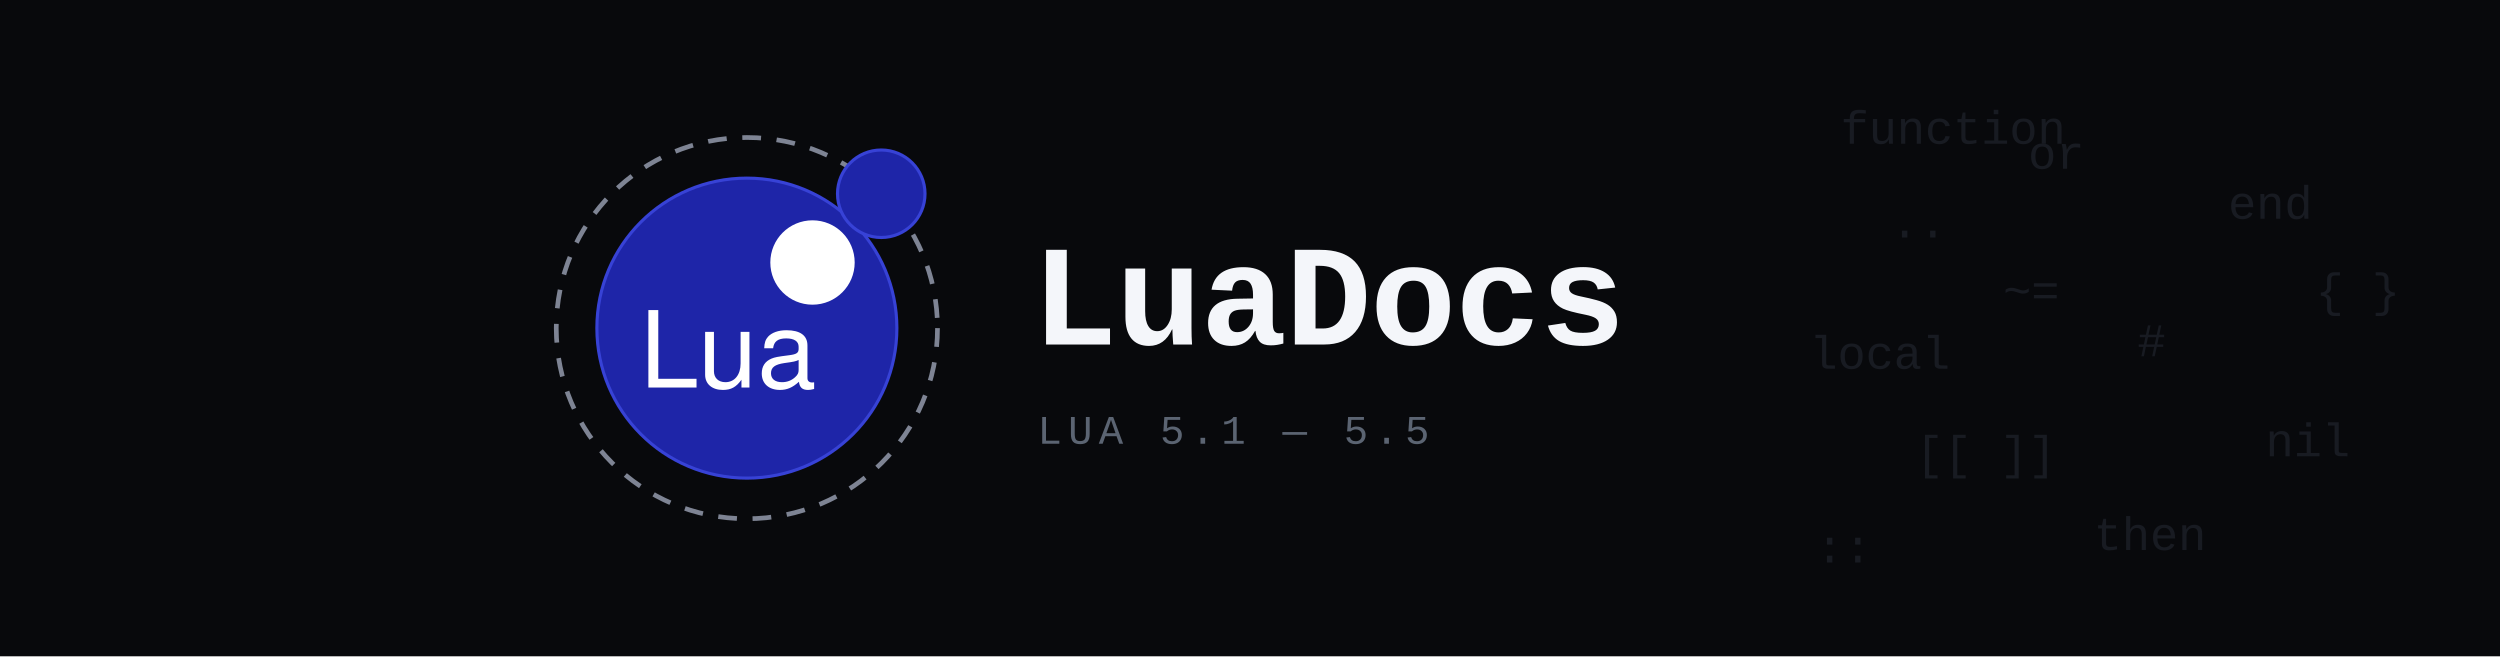
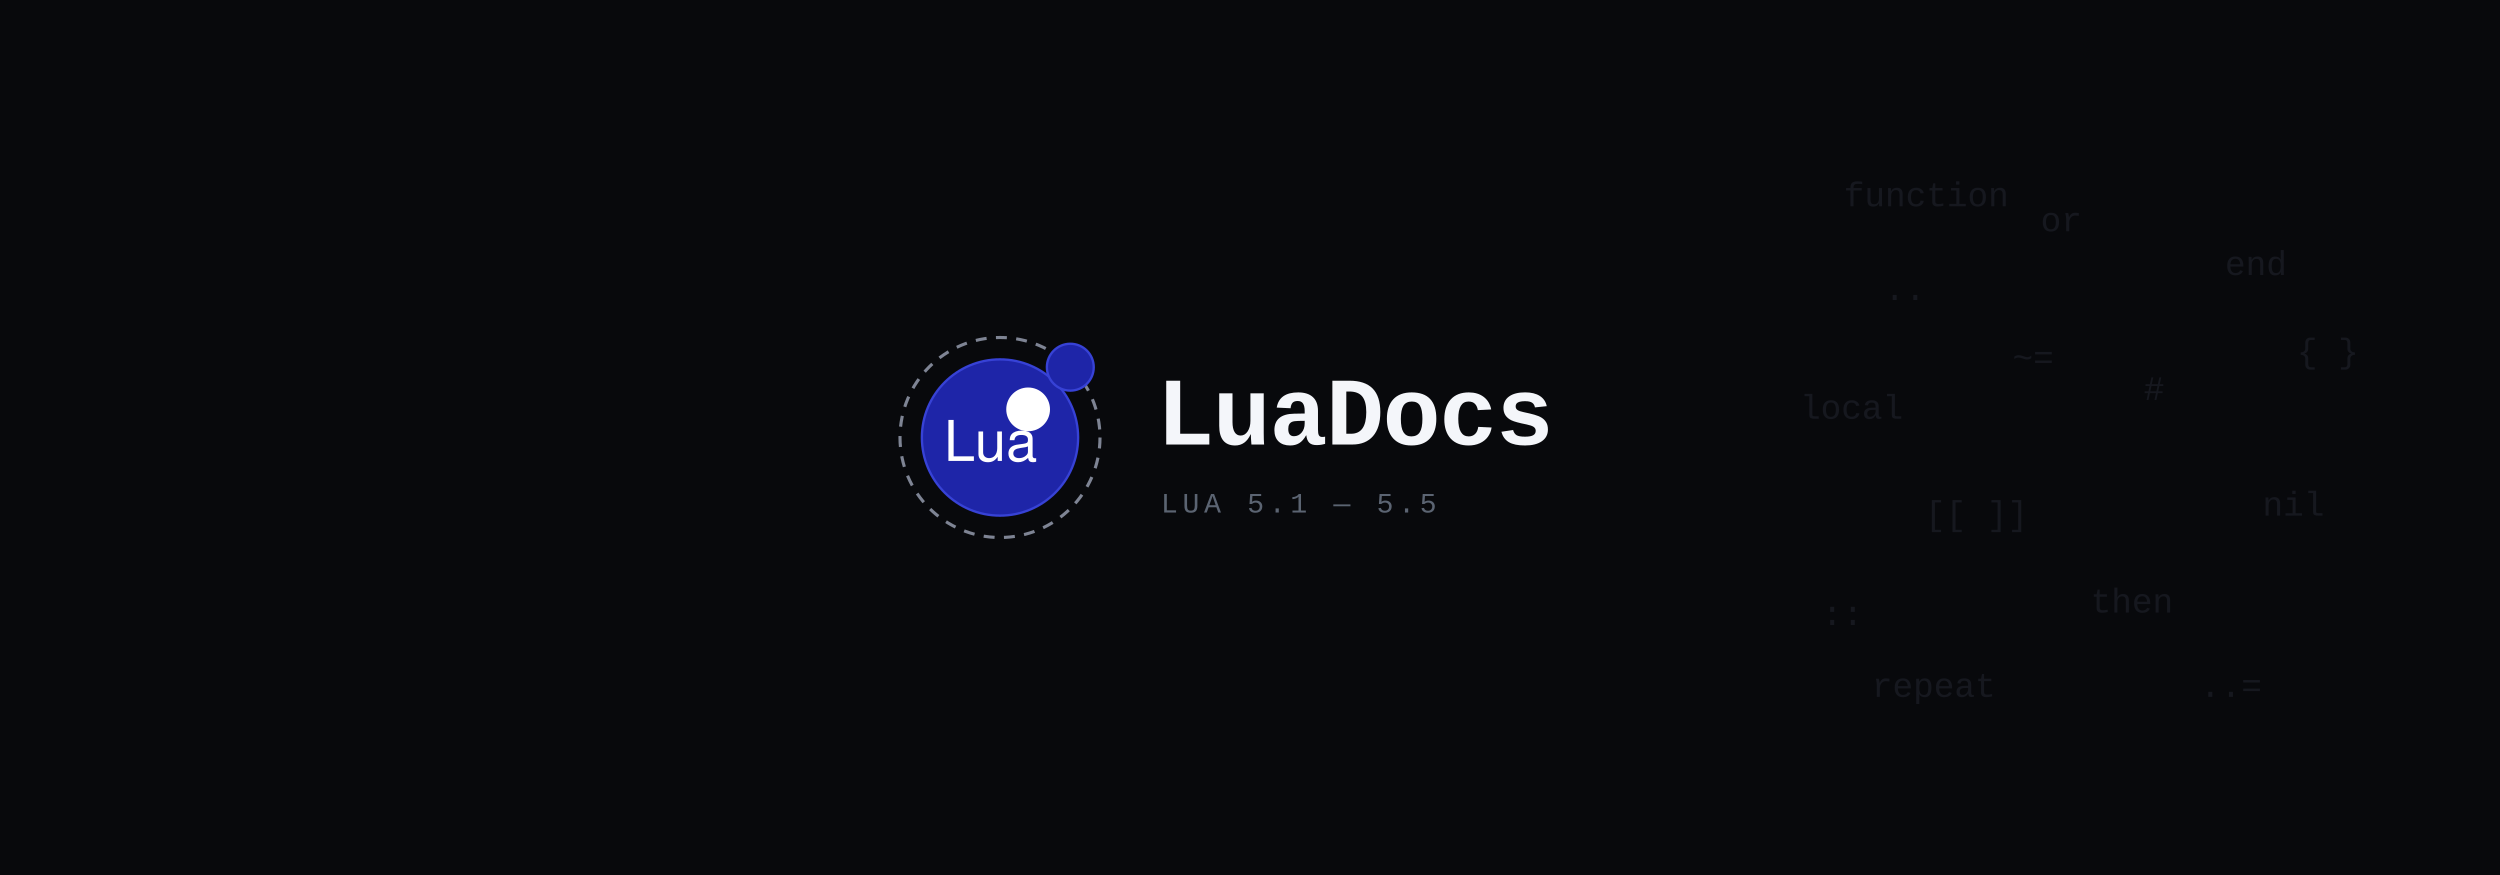
- <svg xmlns="http://www.w3.org/2000/svg" viewBox="0 0 1600 420" width="1600" height="420" role="img" aria-label="LuaDocs — a reference for Lua 5.1 through 5.5">
-   <rect width="1600" height="420" fill="#08090c" />
-   <g fill="#181b22" font-family="'SFMono-Regular', Consolas, 'Liberation Mono', Menlo, monospace" font-size="30">
-     <text x="1178" y="92">function</text>
-     <text x="1426" y="140">end</text>
-     <text x="1210" y="152">..</text>
-     <text x="1282" y="196">~=</text>
-     <text x="1158" y="236">local</text>
-     <text x="1368" y="228">#</text>
-     <text x="1450" y="292">nil</text>
-     <text x="1226" y="300">[[ ]]</text>
-     <text x="1340" y="352">then</text>
-     <text x="1162" y="360">::</text>
-     <text x="1482" y="196">{ }</text>
-     <text x="1298" y="108">or</text>
+ <svg xmlns="http://www.w3.org/2000/svg" viewBox="0 0 1600 560" width="1600" height="560" role="img" aria-label="LuaDocs — a reference for Lua 5.1 through 5.5">
+   <rect width="1600" height="560" fill="#08090c" />
+   <g fill="#16181f" font-family="'SFMono-Regular', Consolas, 'Liberation Mono', Menlo, monospace" font-size="22">
+     <text x="1180" y="132">function</text>
+     <text x="1424" y="176">end</text>
+     <text x="1206" y="192">..</text>
+     <text x="1288" y="236">~=</text>
+     <text x="1152" y="268">local</text>
+     <text x="1372" y="256">#</text>
+     <text x="1448" y="330">nil</text>
+     <text x="1232" y="336">[[ ]]</text>
+     <text x="1338" y="392">then</text>
+     <text x="1166" y="400">::</text>
+     <text x="1470" y="232">{ }</text>
+     <text x="1306" y="148">or</text>
+     <text x="1198" y="446">repeat</text>
+     <text x="1408" y="446">..=</text>
  </g>
  <g id="lua-mark">
-     <circle cx="478" cy="210" r="122" fill="none" stroke="#7e8494" stroke-width="3" stroke-dasharray="12 10" />
-     <circle cx="478" cy="210" r="96" fill="#1e25a8" stroke="#3742d6" stroke-width="2" />
-     <circle cx="520" cy="168" r="27" fill="#ffffff" />
-     <circle cx="564" cy="124" r="28" fill="#1e25a8" stroke="#3742d6" stroke-width="2" />
-     <text x="466" y="248" font-family="'Segoe UI', system-ui, -apple-system, Helvetica, Arial, sans-serif" font-size="68" font-weight="400" fill="#ffffff" text-anchor="middle">Lua</text>
+     <circle cx="640" cy="280" r="64" fill="none" stroke="#7e8494" stroke-width="2" stroke-dasharray="7 6" />
+     <circle cx="640" cy="280" r="50" fill="#1e25a8" stroke="#3742d6" stroke-width="1.5" />
+     <circle cx="658" cy="262" r="14" fill="#ffffff" />
+     <circle cx="685" cy="235" r="15" fill="#1e25a8" stroke="#3742d6" stroke-width="1.5" />
+     <text x="634" y="295" font-family="'Segoe UI', system-ui, -apple-system, Helvetica, Arial, sans-serif" font-size="36" font-weight="400" fill="#ffffff" text-anchor="middle">Lua</text>
  </g>
-   <text x="660" y="196" font-family="'SFMono-Regular', Consolas, 'Liberation Mono', Menlo, monospace" font-size="92" font-weight="600" letter-spacing="-1" fill="#f4f6fa" dominant-baseline="central">LuaDocs</text>
-   <text x="664" y="284" font-family="'SFMono-Regular', Consolas, 'Liberation Mono', Menlo, monospace" font-size="26" letter-spacing="4" fill="#5b6472">LUA 5.1 — 5.5</text>
+   <text x="740" y="268" font-family="'SFMono-Regular', Consolas, 'Liberation Mono', Menlo, monospace" font-size="62" font-weight="600" letter-spacing="-1" fill="#f4f6fa" dominant-baseline="central">LuaDocs</text>
+   <text x="743" y="328" font-family="'SFMono-Regular', Consolas, 'Liberation Mono', Menlo, monospace" font-size="18" letter-spacing="3" fill="#5b6472">LUA 5.1 — 5.5</text>
</svg>
